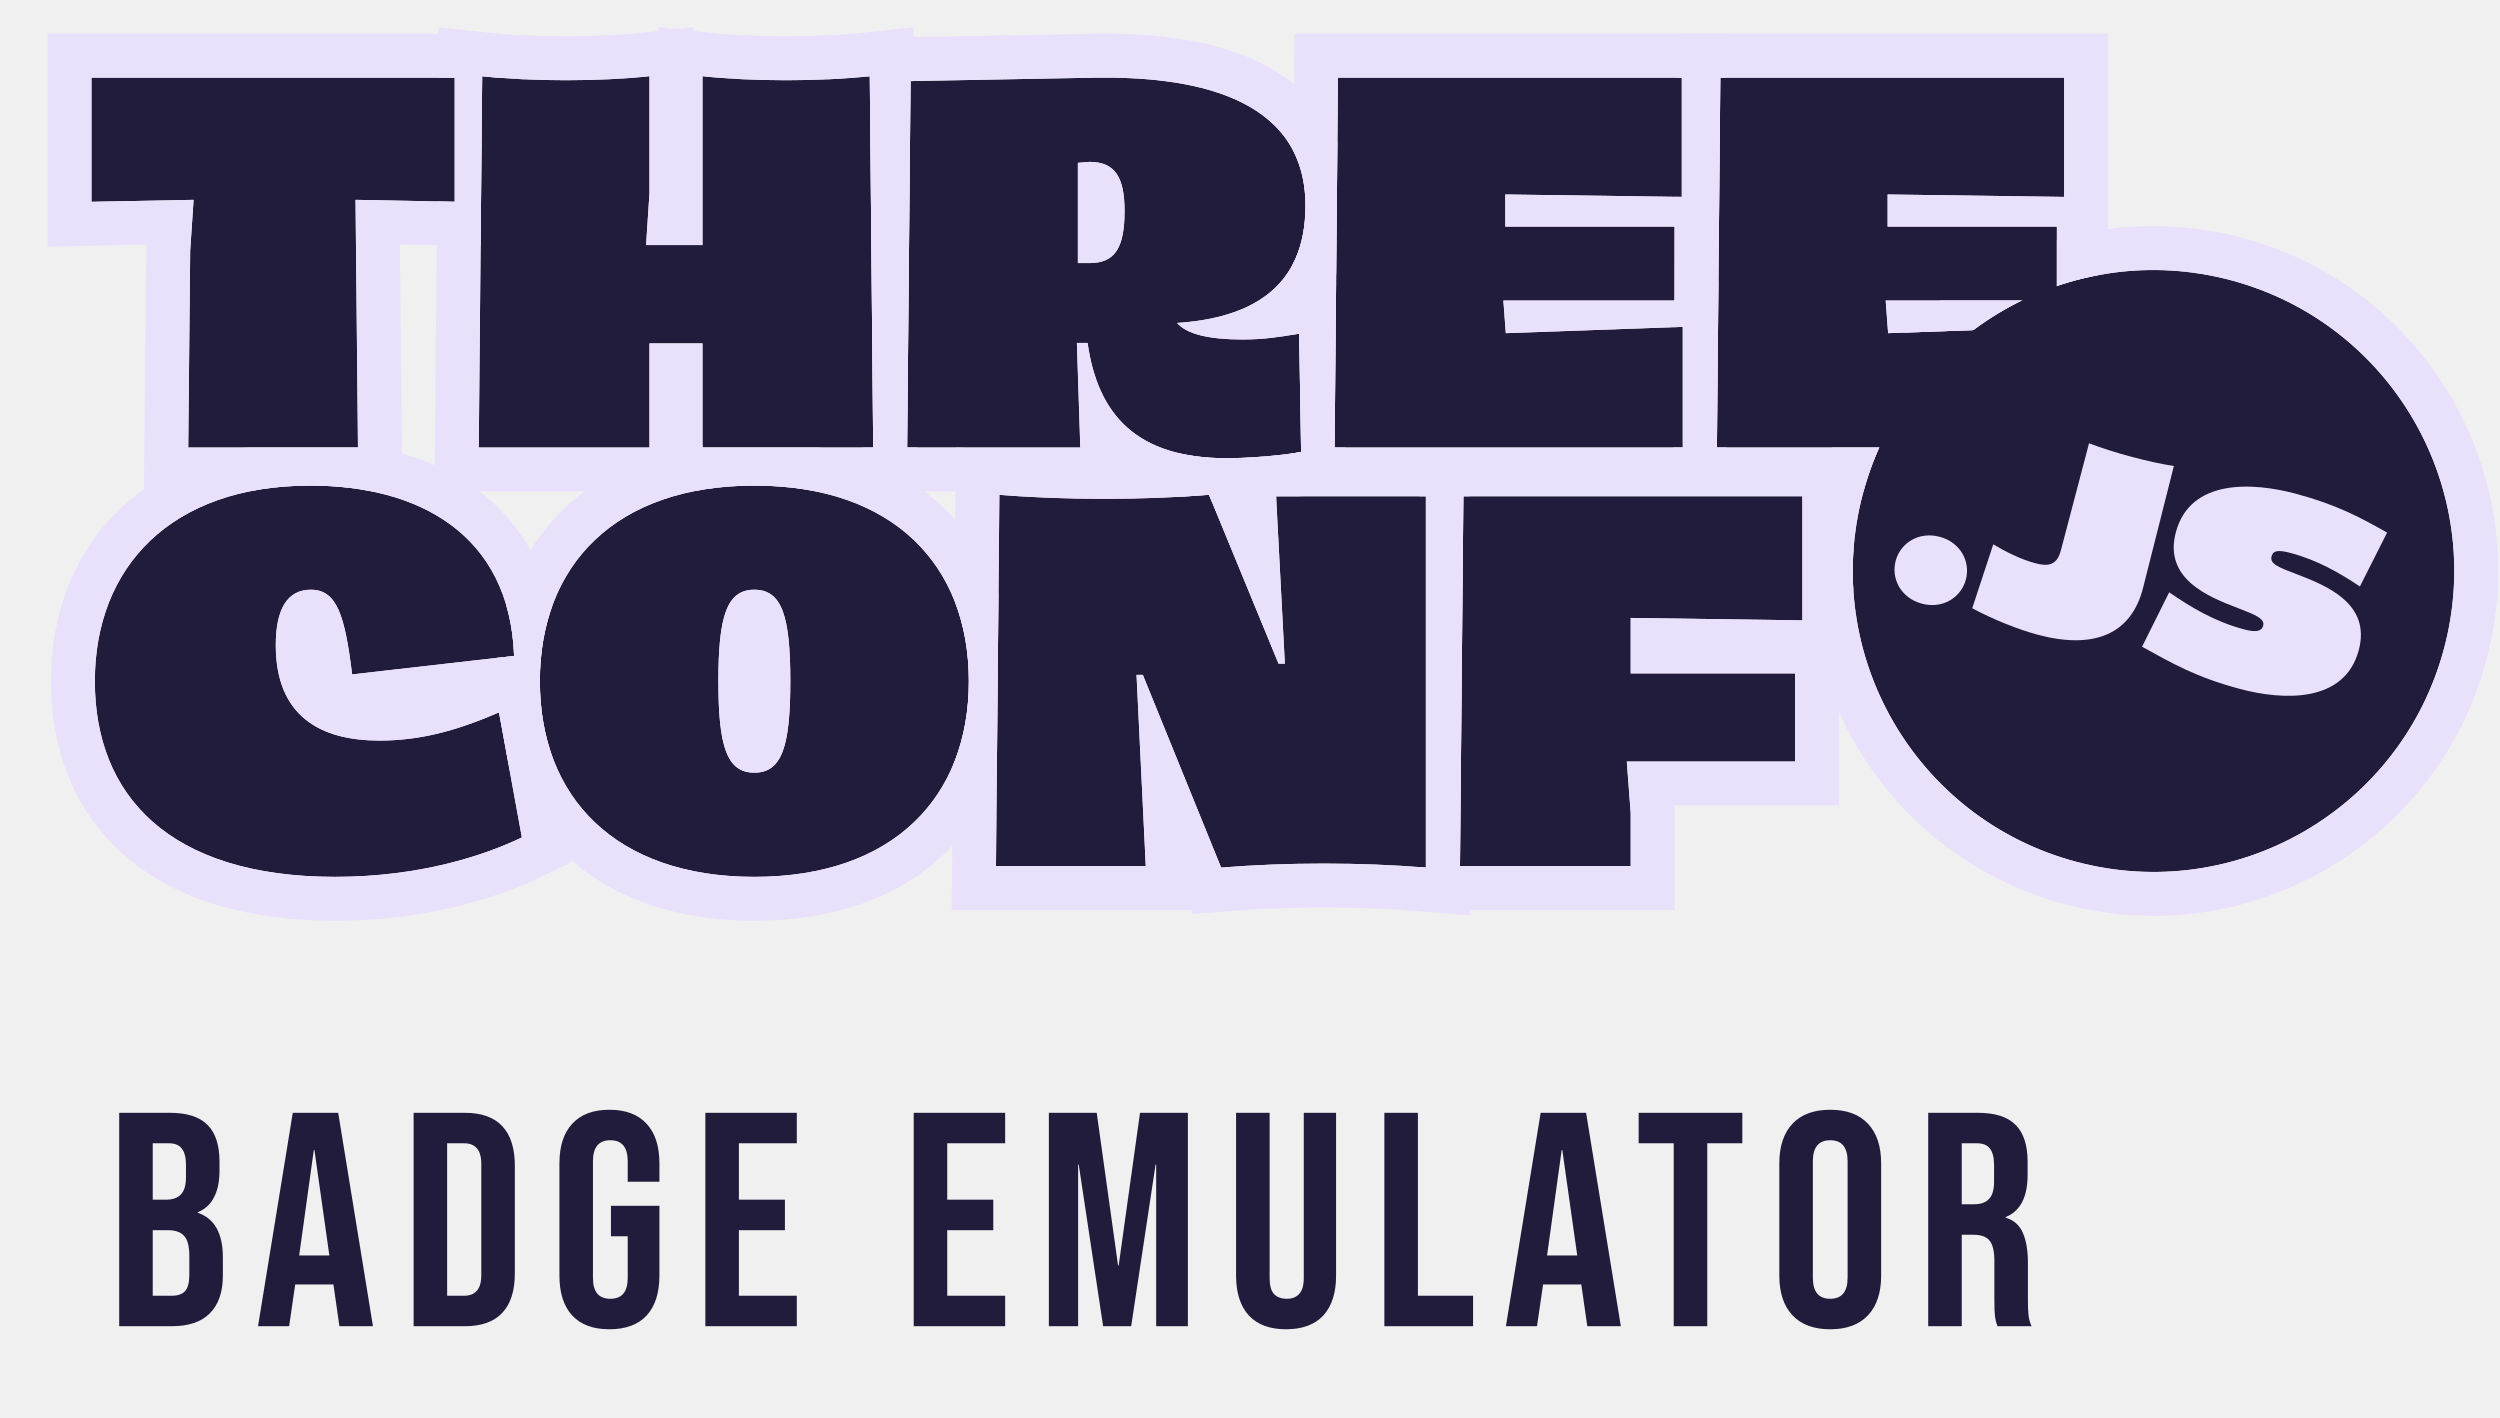
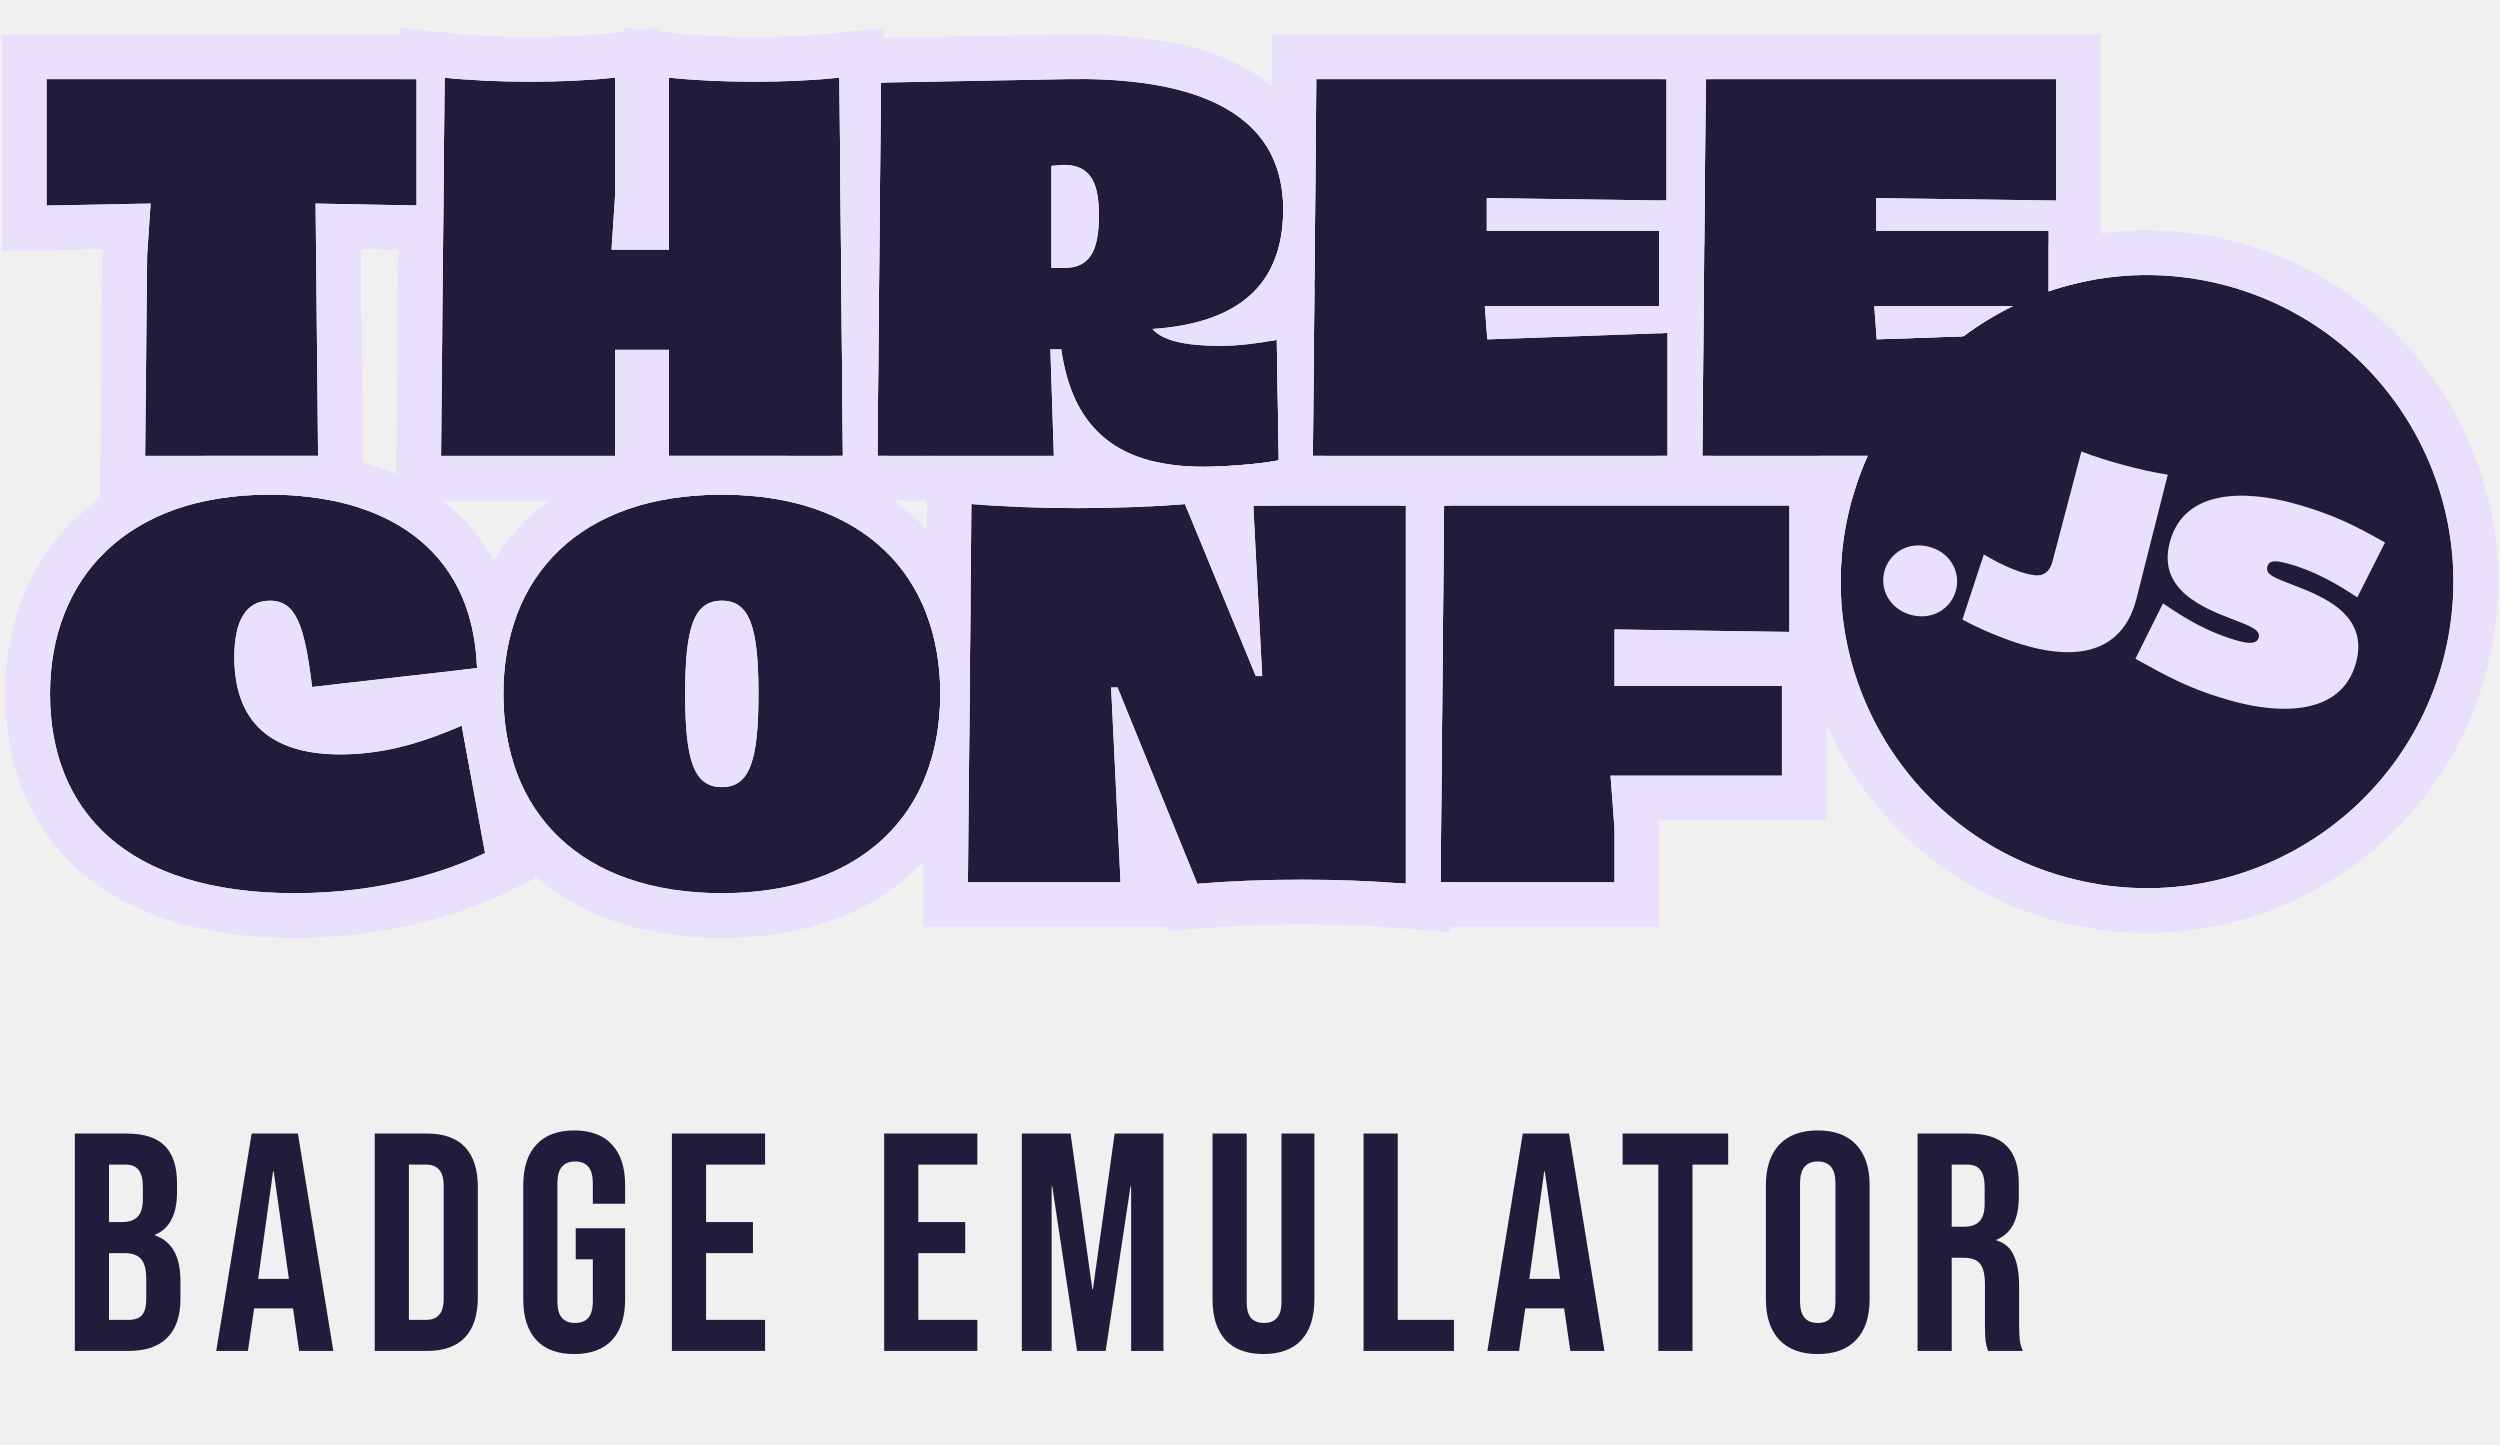
- <svg xmlns="http://www.w3.org/2000/svg" width="164" height="93" viewBox="0 0 164 93" fill="none">
-   <mask id="path-1-outside-1_4274_1018" maskUnits="userSpaceOnUse" x="3" y="1" width="161" height="60" fill="black">
-     <rect fill="white" x="3" y="1" width="161" height="60" />
-     <path d="M12.349 29.359L12.476 16.461L12.7 13.109L6 13.237V5.096H29.832V13.237L23.323 13.109L23.483 29.359H12.349Z" />
-     <path d="M46.083 5C49.305 5.351 53.836 5.351 57.058 5L57.281 29.359H46.083V22.527H42.606V29.359H31.407L31.631 5C34.853 5.351 39.383 5.351 42.606 5V12.662L42.382 16.078H46.083V5Z" />
-     <path d="M59.51 29.359L59.733 5.319L71.793 5.096C77.791 5 85.639 6.117 85.639 13.492C85.639 18.919 82.002 20.867 77.216 21.186C77.854 21.92 79.29 22.271 81.523 22.271C82.863 22.271 83.948 22.112 85.224 21.888L85.352 29.646C84.076 29.901 81.715 30.061 80.502 30.061C74.536 30.061 72.016 27.188 71.346 22.495H70.644L70.868 29.359H59.51ZM70.708 17.259H71.474C73.133 17.259 73.771 16.27 73.771 13.843C73.771 11.608 73.133 10.619 71.474 10.619L70.708 10.683V17.259Z" />
-     <path d="M87.55 29.359L87.773 5.096H110.329V12.917L98.748 12.758V14.865H109.85V19.717H98.621L98.78 21.856L110.393 21.441V29.359H87.55Z" />
-     <path d="M112.63 29.359L112.854 5.096H135.409V12.917L123.828 12.758V14.865H134.931V19.717H123.701L123.86 21.856L135.473 21.441V29.359H112.63Z" />
-     <path d="M21.984 57.521C11.073 57.521 6.223 52.157 6.223 44.687C6.223 37.216 11.2 31.853 20.357 31.853C27.375 31.853 33.437 34.982 33.724 43.027L23.1 44.24C22.622 40.313 22.079 38.685 20.388 38.685C18.825 38.685 18.091 39.994 18.091 42.324C18.091 46.985 21.026 48.582 24.887 48.582C27.439 48.582 29.8 48.007 32.735 46.73L34.234 54.935C31.778 56.116 27.567 57.521 21.984 57.521Z" />
-     <path d="M49.486 57.521C40.361 57.521 35.416 52.285 35.416 44.687C35.416 37.089 40.361 31.853 49.486 31.853C58.61 31.853 63.555 37.089 63.555 44.687C63.555 52.285 58.61 57.521 49.486 57.521ZM49.486 50.689C51.304 50.689 51.846 48.933 51.846 44.687C51.846 40.441 51.304 38.685 49.486 38.685C47.667 38.685 47.125 40.441 47.125 44.687C47.125 48.933 47.667 50.689 49.486 50.689Z" />
-     <path d="M80.107 56.914L74.971 44.272H74.556L75.162 56.818H65.336L65.559 32.46C69.771 32.811 75.035 32.811 79.31 32.46L83.872 43.538H84.287L83.712 32.555H93.539V56.914C89.296 56.563 84.382 56.563 80.107 56.914Z" />
-     <path d="M95.775 56.818L95.998 32.555H118.235V40.696L106.973 40.537V44.176H117.756V49.955H106.718L106.973 53.339V56.818H95.775Z" />
-     <path d="M160.323 42.566C157.503 53.096 146.687 59.344 136.165 56.523C125.642 53.702 119.397 42.878 122.217 32.348C125.036 21.819 135.852 15.57 146.375 18.391C156.898 21.213 163.143 32.036 160.323 42.566Z" />
-     <path d="M126.072 39.599C124.697 39.23 124.044 37.957 124.356 36.789C124.669 35.621 125.871 34.846 127.246 35.215C128.621 35.583 129.274 36.856 128.961 38.024C128.649 39.192 127.447 39.968 126.072 39.599Z" />
-     <path d="M133.662 41.634C132.43 41.304 130.787 40.657 129.378 39.902L130.758 35.71C131.497 36.149 132.504 36.676 133.464 36.933C134.263 37.148 134.909 37.166 135.188 36.126L137.041 29.078C138.625 29.691 140.959 30.317 142.606 30.57L140.588 38.552C139.822 41.605 137.371 42.629 133.662 41.634Z" />
-     <path d="M146.926 45.19C143.984 44.401 142.493 43.504 140.519 42.426L142.298 38.856C143.703 39.816 145.217 40.754 147.216 41.289C147.936 41.482 148.358 41.441 148.465 41.041C148.594 40.561 147.827 40.287 146.834 39.901C144.843 39.144 141.919 37.966 142.738 34.91C143.68 31.389 147.78 31.631 150.61 32.39C153.281 33.106 154.793 33.923 156.595 34.938L154.809 38.472C153.486 37.586 152.015 36.745 150.304 36.286C149.488 36.068 149.123 36.09 149.016 36.49C148.878 37.002 149.489 37.217 150.67 37.671C152.629 38.419 155.553 39.597 154.734 42.654C153.792 46.174 149.692 45.932 146.926 45.19Z" />
+ <svg xmlns="http://www.w3.org/2000/svg" width="161" height="93" viewBox="0 0 161 93" fill="none">
+   <mask id="path-1-outside-1_4274_1018" maskUnits="userSpaceOnUse" x="0" y="1" width="161" height="60" fill="black">
+     <rect fill="white" y="1" width="161" height="60" />
+     <path d="M9.349 29.359L9.476 16.461L9.7 13.109L3 13.237V5.096H26.832V13.237L20.323 13.109L20.483 29.359H9.349Z" />
+     <path d="M43.083 5C46.305 5.351 50.836 5.351 54.058 5L54.281 29.359H43.083V22.527H39.606V29.359H28.407L28.631 5C31.853 5.351 36.383 5.351 39.606 5V12.662L39.382 16.078H43.083V5Z" />
+     <path d="M56.51 29.359L56.733 5.319L68.793 5.096C74.791 5 82.639 6.117 82.639 13.492C82.639 18.919 79.002 20.867 74.216 21.186C74.854 21.92 76.29 22.271 78.523 22.271C79.863 22.271 80.948 22.112 82.224 21.888L82.352 29.646C81.076 29.901 78.715 30.061 77.502 30.061C71.536 30.061 69.016 27.188 68.346 22.495H67.644L67.868 29.359H56.51ZM67.708 17.259H68.474C70.133 17.259 70.771 16.27 70.771 13.843C70.771 11.608 70.133 10.619 68.474 10.619L67.708 10.683V17.259Z" />
+     <path d="M84.55 29.359L84.773 5.096H107.329V12.917L95.748 12.758V14.865H106.85V19.717H95.621L95.78 21.856L107.393 21.441V29.359H84.55Z" />
+     <path d="M109.63 29.359L109.854 5.096H132.409V12.917L120.828 12.758V14.865H131.931V19.717H120.701L120.86 21.856L132.473 21.441V29.359H109.63Z" />
+     <path d="M18.984 57.521C8.073 57.521 3.223 52.157 3.223 44.687C3.223 37.216 8.2 31.853 17.357 31.853C24.375 31.853 30.437 34.982 30.724 43.027L20.1 44.24C19.622 40.313 19.079 38.685 17.388 38.685C15.825 38.685 15.091 39.994 15.091 42.324C15.091 46.985 18.026 48.582 21.887 48.582C24.439 48.582 26.8 48.007 29.735 46.73L31.235 54.935C28.778 56.116 24.567 57.521 18.984 57.521Z" />
+     <path d="M46.486 57.521C37.361 57.521 32.416 52.285 32.416 44.687C32.416 37.089 37.361 31.853 46.486 31.853C55.61 31.853 60.555 37.089 60.555 44.687C60.555 52.285 55.61 57.521 46.486 57.521ZM46.486 50.689C48.304 50.689 48.846 48.933 48.846 44.687C48.846 40.441 48.304 38.685 46.486 38.685C44.667 38.685 44.125 40.441 44.125 44.687C44.125 48.933 44.667 50.689 46.486 50.689Z" />
+     <path d="M77.107 56.914L71.971 44.272H71.556L72.162 56.818H62.336L62.559 32.46C66.771 32.811 72.035 32.811 76.31 32.46L80.872 43.538H81.287L80.712 32.555H90.539V56.914C86.296 56.563 81.382 56.563 77.107 56.914Z" />
+     <path d="M92.775 56.818L92.998 32.555H115.235V40.696L103.973 40.537V44.176H114.756V49.955H103.718L103.973 53.339V56.818H92.775Z" />
+     <path d="M157.323 42.566C154.503 53.096 143.687 59.344 133.165 56.523C122.642 53.702 116.397 42.878 119.217 32.348C122.036 21.819 132.852 15.57 143.375 18.391C153.898 21.213 160.143 32.036 157.323 42.566Z" />
+     <path d="M123.072 39.599C121.697 39.23 121.044 37.957 121.356 36.789C121.669 35.621 122.871 34.846 124.246 35.215C125.621 35.583 126.274 36.856 125.961 38.024C125.649 39.192 124.447 39.968 123.072 39.599Z" />
+     <path d="M130.662 41.634C129.43 41.304 127.787 40.657 126.378 39.902L127.758 35.71C128.497 36.149 129.504 36.676 130.464 36.933C131.263 37.148 131.909 37.166 132.188 36.126L134.041 29.078C135.625 29.691 137.959 30.317 139.606 30.57L137.588 38.552C136.822 41.605 134.371 42.629 130.662 41.634Z" />
+     <path d="M143.926 45.19C140.984 44.401 139.493 43.504 137.519 42.426L139.298 38.856C140.703 39.816 142.217 40.754 144.216 41.289C144.936 41.482 145.358 41.441 145.465 41.041C145.594 40.561 144.827 40.287 143.834 39.901C141.843 39.144 138.919 37.966 139.738 34.91C140.68 31.389 144.78 31.631 147.61 32.39C150.281 33.106 151.793 33.923 153.595 34.938L151.809 38.472C150.486 37.586 149.015 36.745 147.304 36.286C146.488 36.068 146.123 36.09 146.016 36.49C145.878 37.002 146.489 37.217 147.67 37.671C149.629 38.419 152.553 39.597 151.734 42.654C150.792 46.174 146.692 45.932 143.926 45.19Z" />
  </mask>
-   <path d="M12.349 29.359L12.476 16.461L12.7 13.109L6 13.237V5.096H29.832V13.237L23.323 13.109L23.483 29.359H12.349Z" fill="#211C3B" />
-   <path d="M46.083 5C49.305 5.351 53.836 5.351 57.058 5L57.281 29.359H46.083V22.527H42.606V29.359H31.407L31.631 5C34.853 5.351 39.383 5.351 42.606 5V12.662L42.382 16.078H46.083V5Z" fill="#211C3B" />
-   <path d="M59.51 29.359L59.733 5.319L71.793 5.096C77.791 5 85.639 6.117 85.639 13.492C85.639 18.919 82.002 20.867 77.216 21.186C77.854 21.92 79.29 22.271 81.523 22.271C82.863 22.271 83.948 22.112 85.224 21.888L85.352 29.646C84.076 29.901 81.715 30.061 80.502 30.061C74.536 30.061 72.016 27.188 71.346 22.495H70.644L70.868 29.359H59.51ZM70.708 17.259H71.474C73.133 17.259 73.771 16.27 73.771 13.843C73.771 11.608 73.133 10.619 71.474 10.619L70.708 10.683V17.259Z" fill="#211C3B" />
-   <path d="M87.55 29.359L87.773 5.096H110.329V12.917L98.748 12.758V14.865H109.85V19.717H98.621L98.78 21.856L110.393 21.441V29.359H87.55Z" fill="#211C3B" />
-   <path d="M112.63 29.359L112.854 5.096H135.409V12.917L123.828 12.758V14.865H134.931V19.717H123.701L123.86 21.856L135.473 21.441V29.359H112.63Z" fill="#211C3B" />
-   <path d="M21.984 57.521C11.073 57.521 6.223 52.157 6.223 44.687C6.223 37.216 11.2 31.853 20.357 31.853C27.375 31.853 33.437 34.982 33.724 43.027L23.1 44.24C22.622 40.313 22.079 38.685 20.388 38.685C18.825 38.685 18.091 39.994 18.091 42.324C18.091 46.985 21.026 48.582 24.887 48.582C27.439 48.582 29.8 48.007 32.735 46.73L34.234 54.935C31.778 56.116 27.567 57.521 21.984 57.521Z" fill="#211C3B" />
-   <path d="M49.486 57.521C40.361 57.521 35.416 52.285 35.416 44.687C35.416 37.089 40.361 31.853 49.486 31.853C58.61 31.853 63.555 37.089 63.555 44.687C63.555 52.285 58.61 57.521 49.486 57.521ZM49.486 50.689C51.304 50.689 51.846 48.933 51.846 44.687C51.846 40.441 51.304 38.685 49.486 38.685C47.667 38.685 47.125 40.441 47.125 44.687C47.125 48.933 47.667 50.689 49.486 50.689Z" fill="#211C3B" />
-   <path d="M80.107 56.914L74.971 44.272H74.556L75.162 56.818H65.336L65.559 32.46C69.771 32.811 75.035 32.811 79.31 32.46L83.872 43.538H84.287L83.712 32.555H93.539V56.914C89.296 56.563 84.382 56.563 80.107 56.914Z" fill="#211C3B" />
-   <path d="M95.775 56.818L95.998 32.555H118.235V40.696L106.973 40.537V44.176H117.756V49.955H106.718L106.973 53.339V56.818H95.775Z" fill="#211C3B" />
-   <path d="M160.323 42.566C157.503 53.096 146.687 59.344 136.165 56.523C125.642 53.702 119.397 42.878 122.217 32.348C125.036 21.819 135.852 15.57 146.375 18.391C156.898 21.213 163.143 32.036 160.323 42.566Z" fill="#211C3B" />
-   <path d="M126.072 39.599C124.697 39.23 124.044 37.957 124.356 36.789C124.669 35.621 125.871 34.846 127.246 35.215C128.621 35.583 129.274 36.856 128.961 38.024C128.649 39.192 127.447 39.968 126.072 39.599Z" fill="#E9E1FB" />
-   <path d="M133.662 41.634C132.43 41.304 130.787 40.657 129.378 39.902L130.758 35.71C131.497 36.149 132.504 36.676 133.464 36.933C134.263 37.148 134.909 37.166 135.188 36.126L137.041 29.078C138.625 29.691 140.959 30.317 142.606 30.57L140.588 38.552C139.822 41.605 137.371 42.629 133.662 41.634Z" fill="#E9E1FB" />
-   <path d="M146.926 45.19C143.984 44.401 142.493 43.504 140.519 42.426L142.298 38.856C143.703 39.816 145.217 40.754 147.216 41.289C147.936 41.482 148.358 41.441 148.465 41.041C148.594 40.561 147.827 40.287 146.834 39.901C144.843 39.144 141.919 37.966 142.738 34.91C143.68 31.389 147.78 31.631 150.61 32.39C153.281 33.106 154.793 33.923 156.595 34.938L154.809 38.472C153.486 37.586 152.015 36.745 150.304 36.286C149.488 36.068 149.123 36.09 149.016 36.49C148.878 37.002 149.489 37.217 150.67 37.671C152.629 38.419 155.553 39.597 154.734 42.654C153.792 46.174 149.692 45.932 146.926 45.19Z" fill="#E9E1FB" />
-   <path d="M12.349 29.359L12.476 16.461L12.7 13.109L6 13.237V5.096H29.832V13.237L23.323 13.109L23.483 29.359H12.349Z" stroke="#E9E1FB" stroke-width="5.764" mask="url(#path-1-outside-1_4274_1018)" />
-   <path d="M46.083 5C49.305 5.351 53.836 5.351 57.058 5L57.281 29.359H46.083V22.527H42.606V29.359H31.407L31.631 5C34.853 5.351 39.383 5.351 42.606 5V12.662L42.382 16.078H46.083V5Z" stroke="#E9E1FB" stroke-width="5.764" mask="url(#path-1-outside-1_4274_1018)" />
-   <path d="M59.51 29.359L59.733 5.319L71.793 5.096C77.791 5 85.639 6.117 85.639 13.492C85.639 18.919 82.002 20.867 77.216 21.186C77.854 21.92 79.29 22.271 81.523 22.271C82.863 22.271 83.948 22.112 85.224 21.888L85.352 29.646C84.076 29.901 81.715 30.061 80.502 30.061C74.536 30.061 72.016 27.188 71.346 22.495H70.644L70.868 29.359H59.51ZM70.708 17.259H71.474C73.133 17.259 73.771 16.27 73.771 13.843C73.771 11.608 73.133 10.619 71.474 10.619L70.708 10.683V17.259Z" stroke="#E9E1FB" stroke-width="5.764" mask="url(#path-1-outside-1_4274_1018)" />
-   <path d="M87.55 29.359L87.773 5.096H110.329V12.917L98.748 12.758V14.865H109.85V19.717H98.621L98.78 21.856L110.393 21.441V29.359H87.55Z" stroke="#E9E1FB" stroke-width="5.764" mask="url(#path-1-outside-1_4274_1018)" />
-   <path d="M112.63 29.359L112.854 5.096H135.409V12.917L123.828 12.758V14.865H134.931V19.717H123.701L123.86 21.856L135.473 21.441V29.359H112.63Z" stroke="#E9E1FB" stroke-width="5.764" mask="url(#path-1-outside-1_4274_1018)" />
-   <path d="M21.984 57.521C11.073 57.521 6.223 52.157 6.223 44.687C6.223 37.216 11.2 31.853 20.357 31.853C27.375 31.853 33.437 34.982 33.724 43.027L23.1 44.24C22.622 40.313 22.079 38.685 20.388 38.685C18.825 38.685 18.091 39.994 18.091 42.324C18.091 46.985 21.026 48.582 24.887 48.582C27.439 48.582 29.8 48.007 32.735 46.73L34.234 54.935C31.778 56.116 27.567 57.521 21.984 57.521Z" stroke="#E9E1FB" stroke-width="5.764" mask="url(#path-1-outside-1_4274_1018)" />
-   <path d="M49.486 57.521C40.361 57.521 35.416 52.285 35.416 44.687C35.416 37.089 40.361 31.853 49.486 31.853C58.61 31.853 63.555 37.089 63.555 44.687C63.555 52.285 58.61 57.521 49.486 57.521ZM49.486 50.689C51.304 50.689 51.846 48.933 51.846 44.687C51.846 40.441 51.304 38.685 49.486 38.685C47.667 38.685 47.125 40.441 47.125 44.687C47.125 48.933 47.667 50.689 49.486 50.689Z" stroke="#E9E1FB" stroke-width="5.764" mask="url(#path-1-outside-1_4274_1018)" />
-   <path d="M80.107 56.914L74.971 44.272H74.556L75.162 56.818H65.336L65.559 32.46C69.771 32.811 75.035 32.811 79.31 32.46L83.872 43.538H84.287L83.712 32.555H93.539V56.914C89.296 56.563 84.382 56.563 80.107 56.914Z" stroke="#E9E1FB" stroke-width="5.764" mask="url(#path-1-outside-1_4274_1018)" />
-   <path d="M95.775 56.818L95.998 32.555H118.235V40.696L106.973 40.537V44.176H117.756V49.955H106.718L106.973 53.339V56.818H95.775Z" stroke="#E9E1FB" stroke-width="5.764" mask="url(#path-1-outside-1_4274_1018)" />
-   <path d="M160.323 42.566C157.503 53.096 146.687 59.344 136.165 56.523C125.642 53.702 119.397 42.878 122.217 32.348C125.036 21.819 135.852 15.57 146.375 18.391C156.898 21.213 163.143 32.036 160.323 42.566Z" stroke="#E9E1FB" stroke-width="5.764" mask="url(#path-1-outside-1_4274_1018)" />
-   <path d="M126.072 39.599C124.697 39.23 124.044 37.957 124.356 36.789C124.669 35.621 125.871 34.846 127.246 35.215C128.621 35.583 129.274 36.856 128.961 38.024C128.649 39.192 127.447 39.968 126.072 39.599Z" stroke="#E9E1FB" stroke-width="5.764" mask="url(#path-1-outside-1_4274_1018)" />
-   <path d="M133.662 41.634C132.43 41.304 130.787 40.657 129.378 39.902L130.758 35.71C131.497 36.149 132.504 36.676 133.464 36.933C134.263 37.148 134.909 37.166 135.188 36.126L137.041 29.078C138.625 29.691 140.959 30.317 142.606 30.57L140.588 38.552C139.822 41.605 137.371 42.629 133.662 41.634Z" stroke="#E9E1FB" stroke-width="5.764" mask="url(#path-1-outside-1_4274_1018)" />
-   <path d="M146.926 45.19C143.984 44.401 142.493 43.504 140.519 42.426L142.298 38.856C143.703 39.816 145.217 40.754 147.216 41.289C147.936 41.482 148.358 41.441 148.465 41.041C148.594 40.561 147.827 40.287 146.834 39.901C144.843 39.144 141.919 37.966 142.738 34.91C143.68 31.389 147.78 31.631 150.61 32.39C153.281 33.106 154.793 33.923 156.595 34.938L154.809 38.472C153.486 37.586 152.015 36.745 150.304 36.286C149.488 36.068 149.123 36.09 149.016 36.49C148.878 37.002 149.489 37.217 150.67 37.671C152.629 38.419 155.553 39.597 154.734 42.654C153.792 46.174 149.692 45.932 146.926 45.19Z" stroke="#E9E1FB" stroke-width="5.764" mask="url(#path-1-outside-1_4274_1018)" />
-   <path d="M7.82 73H11.14C12.273 73 13.1 73.267 13.62 73.8C14.14 74.32 14.4 75.127 14.4 76.22V76.78C14.4 77.5 14.28 78.087 14.04 78.54C13.813 78.993 13.46 79.32 12.98 79.52V79.56C14.073 79.933 14.62 80.907 14.62 82.48V83.68C14.62 84.76 14.333 85.587 13.76 86.16C13.2 86.72 12.373 87 11.28 87H7.82V73ZM10.88 78.7C11.32 78.7 11.647 78.587 11.86 78.36C12.087 78.133 12.2 77.753 12.2 77.22V76.44C12.2 75.933 12.107 75.567 11.92 75.34C11.747 75.113 11.467 75 11.08 75H10.02V78.7H10.88ZM11.28 85C11.667 85 11.953 84.9 12.14 84.7C12.327 84.487 12.42 84.127 12.42 83.62V82.4C12.42 81.76 12.307 81.32 12.08 81.08C11.867 80.827 11.507 80.7 11 80.7H10.02V85H11.28ZM19.206 73H22.186L24.466 87H22.266L21.866 84.22V84.26H19.366L18.966 87H16.926L19.206 73ZM21.606 82.36L20.626 75.44H20.586L19.626 82.36H21.606ZM27.133 73H30.493C31.587 73 32.407 73.293 32.953 73.88C33.5 74.467 33.773 75.327 33.773 76.46V83.54C33.773 84.673 33.5 85.533 32.953 86.12C32.407 86.707 31.587 87 30.493 87H27.133V73ZM30.453 85C30.813 85 31.087 84.893 31.273 84.68C31.473 84.467 31.573 84.12 31.573 83.64V76.36C31.573 75.88 31.473 75.533 31.273 75.32C31.087 75.107 30.813 75 30.453 75H29.333V85H30.453ZM39.978 87.2C38.912 87.2 38.098 86.9 37.538 86.3C36.978 85.687 36.698 84.813 36.698 83.68V76.32C36.698 75.187 36.978 74.32 37.538 73.72C38.098 73.107 38.912 72.8 39.978 72.8C41.045 72.8 41.858 73.107 42.418 73.72C42.978 74.32 43.258 75.187 43.258 76.32V77.52H41.178V76.18C41.178 75.26 40.798 74.8 40.038 74.8C39.278 74.8 38.898 75.26 38.898 76.18V83.84C38.898 84.747 39.278 85.2 40.038 85.2C40.798 85.2 41.178 84.747 41.178 83.84V81.1H40.078V79.1H43.258V83.68C43.258 84.813 42.978 85.687 42.418 86.3C41.858 86.9 41.045 87.2 39.978 87.2ZM46.271 73H52.271V75H48.471V78.7H51.491V80.7H48.471V85H52.271V87H46.271V73ZM59.94 73H65.939V75H62.139V78.7H65.159V80.7H62.139V85H65.939V87H59.94V73ZM68.805 73H71.945L73.345 83.02H73.385L74.785 73H77.925V87H75.845V76.4H75.805L74.205 87H72.365L70.765 76.4H70.725V87H68.805V73ZM84.367 87.2C83.3 87.2 82.487 86.9 81.927 86.3C81.367 85.687 81.087 84.813 81.087 83.68V73H83.287V83.84C83.287 84.32 83.38 84.667 83.567 84.88C83.767 85.093 84.047 85.2 84.407 85.2C84.767 85.2 85.04 85.093 85.227 84.88C85.427 84.667 85.527 84.32 85.527 83.84V73H87.647V83.68C87.647 84.813 87.367 85.687 86.807 86.3C86.247 86.9 85.433 87.2 84.367 87.2ZM90.814 73H93.014V85H96.634V87H90.814V73ZM101.067 73H104.047L106.327 87H104.127L103.727 84.22V84.26H101.227L100.827 87H98.787L101.067 73ZM103.467 82.36L102.487 75.44H102.447L101.487 82.36H103.467ZM109.796 75H107.496V73H114.296V75H111.996V87H109.796V75ZM120.063 87.2C118.983 87.2 118.157 86.893 117.583 86.28C117.01 85.667 116.723 84.8 116.723 83.68V76.32C116.723 75.2 117.01 74.333 117.583 73.72C118.157 73.107 118.983 72.8 120.063 72.8C121.143 72.8 121.97 73.107 122.543 73.72C123.117 74.333 123.403 75.2 123.403 76.32V83.68C123.403 84.8 123.117 85.667 122.543 86.28C121.97 86.893 121.143 87.2 120.063 87.2ZM120.063 85.2C120.823 85.2 121.203 84.74 121.203 83.82V76.18C121.203 75.26 120.823 74.8 120.063 74.8C119.303 74.8 118.923 75.26 118.923 76.18V83.82C118.923 84.74 119.303 85.2 120.063 85.2ZM126.491 73H129.751C130.884 73 131.711 73.267 132.231 73.8C132.751 74.32 133.011 75.127 133.011 76.22V77.08C133.011 78.533 132.531 79.453 131.571 79.84V79.88C132.104 80.04 132.478 80.367 132.691 80.86C132.918 81.353 133.031 82.013 133.031 82.84V85.3C133.031 85.7 133.044 86.027 133.071 86.28C133.098 86.52 133.164 86.76 133.271 87H131.031C130.951 86.773 130.898 86.56 130.871 86.36C130.844 86.16 130.831 85.8 130.831 85.28V82.72C130.831 82.08 130.724 81.633 130.511 81.38C130.311 81.127 129.958 81 129.451 81H128.691V87H126.491V73ZM129.491 79C129.931 79 130.258 78.887 130.471 78.66C130.698 78.433 130.811 78.053 130.811 77.52V76.44C130.811 75.933 130.718 75.567 130.531 75.34C130.358 75.113 130.078 75 129.691 75H128.691V79H129.491Z" fill="#211C3B" />
+   <path d="M9.349 29.359L9.476 16.461L9.7 13.109L3 13.237V5.096H26.832V13.237L20.323 13.109L20.483 29.359H9.349Z" fill="#211C3B" />
+   <path d="M43.083 5C46.305 5.351 50.836 5.351 54.058 5L54.281 29.359H43.083V22.527H39.606V29.359H28.407L28.631 5C31.853 5.351 36.383 5.351 39.606 5V12.662L39.382 16.078H43.083V5Z" fill="#211C3B" />
+   <path d="M56.51 29.359L56.733 5.319L68.793 5.096C74.791 5 82.639 6.117 82.639 13.492C82.639 18.919 79.002 20.867 74.216 21.186C74.854 21.92 76.29 22.271 78.523 22.271C79.863 22.271 80.948 22.112 82.224 21.888L82.352 29.646C81.076 29.901 78.715 30.061 77.502 30.061C71.536 30.061 69.016 27.188 68.346 22.495H67.644L67.868 29.359H56.51ZM67.708 17.259H68.474C70.133 17.259 70.771 16.27 70.771 13.843C70.771 11.608 70.133 10.619 68.474 10.619L67.708 10.683V17.259Z" fill="#211C3B" />
+   <path d="M84.55 29.359L84.773 5.096H107.329V12.917L95.748 12.758V14.865H106.85V19.717H95.621L95.78 21.856L107.393 21.441V29.359H84.55Z" fill="#211C3B" />
+   <path d="M109.63 29.359L109.854 5.096H132.409V12.917L120.828 12.758V14.865H131.931V19.717H120.701L120.86 21.856L132.473 21.441V29.359H109.63Z" fill="#211C3B" />
+   <path d="M18.984 57.521C8.073 57.521 3.223 52.157 3.223 44.687C3.223 37.216 8.2 31.853 17.357 31.853C24.375 31.853 30.437 34.982 30.724 43.027L20.1 44.24C19.622 40.313 19.079 38.685 17.388 38.685C15.825 38.685 15.091 39.994 15.091 42.324C15.091 46.985 18.026 48.582 21.887 48.582C24.439 48.582 26.8 48.007 29.735 46.73L31.235 54.935C28.778 56.116 24.567 57.521 18.984 57.521Z" fill="#211C3B" />
+   <path d="M46.486 57.521C37.361 57.521 32.416 52.285 32.416 44.687C32.416 37.089 37.361 31.853 46.486 31.853C55.61 31.853 60.555 37.089 60.555 44.687C60.555 52.285 55.61 57.521 46.486 57.521ZM46.486 50.689C48.304 50.689 48.846 48.933 48.846 44.687C48.846 40.441 48.304 38.685 46.486 38.685C44.667 38.685 44.125 40.441 44.125 44.687C44.125 48.933 44.667 50.689 46.486 50.689Z" fill="#211C3B" />
+   <path d="M77.107 56.914L71.971 44.272H71.556L72.162 56.818H62.336L62.559 32.46C66.771 32.811 72.035 32.811 76.31 32.46L80.872 43.538H81.287L80.712 32.555H90.539V56.914C86.296 56.563 81.382 56.563 77.107 56.914Z" fill="#211C3B" />
+   <path d="M92.775 56.818L92.998 32.555H115.235V40.696L103.973 40.537V44.176H114.756V49.955H103.718L103.973 53.339V56.818H92.775Z" fill="#211C3B" />
+   <path d="M157.323 42.566C154.503 53.096 143.687 59.344 133.165 56.523C122.642 53.702 116.397 42.878 119.217 32.348C122.036 21.819 132.852 15.57 143.375 18.391C153.898 21.213 160.143 32.036 157.323 42.566Z" fill="#211C3B" />
+   <path d="M123.072 39.599C121.697 39.23 121.044 37.957 121.356 36.789C121.669 35.621 122.871 34.846 124.246 35.215C125.621 35.583 126.274 36.856 125.961 38.024C125.649 39.192 124.447 39.968 123.072 39.599Z" fill="#E9E1FB" />
+   <path d="M130.662 41.634C129.43 41.304 127.787 40.657 126.378 39.902L127.758 35.71C128.497 36.149 129.504 36.676 130.464 36.933C131.263 37.148 131.909 37.166 132.188 36.126L134.041 29.078C135.625 29.691 137.959 30.317 139.606 30.57L137.588 38.552C136.822 41.605 134.371 42.629 130.662 41.634Z" fill="#E9E1FB" />
+   <path d="M143.926 45.19C140.984 44.401 139.493 43.504 137.519 42.426L139.298 38.856C140.703 39.816 142.217 40.754 144.216 41.289C144.936 41.482 145.358 41.441 145.465 41.041C145.594 40.561 144.827 40.287 143.834 39.901C141.843 39.144 138.919 37.966 139.738 34.91C140.68 31.389 144.78 31.631 147.61 32.39C150.281 33.106 151.793 33.923 153.595 34.938L151.809 38.472C150.486 37.586 149.015 36.745 147.304 36.286C146.488 36.068 146.123 36.09 146.016 36.49C145.878 37.002 146.489 37.217 147.67 37.671C149.629 38.419 152.553 39.597 151.734 42.654C150.792 46.174 146.692 45.932 143.926 45.19Z" fill="#E9E1FB" />
+   <path d="M9.349 29.359L9.476 16.461L9.7 13.109L3 13.237V5.096H26.832V13.237L20.323 13.109L20.483 29.359H9.349Z" stroke="#E9E1FB" stroke-width="5.764" mask="url(#path-1-outside-1_4274_1018)" />
+   <path d="M43.083 5C46.305 5.351 50.836 5.351 54.058 5L54.281 29.359H43.083V22.527H39.606V29.359H28.407L28.631 5C31.853 5.351 36.383 5.351 39.606 5V12.662L39.382 16.078H43.083V5Z" stroke="#E9E1FB" stroke-width="5.764" mask="url(#path-1-outside-1_4274_1018)" />
+   <path d="M56.51 29.359L56.733 5.319L68.793 5.096C74.791 5 82.639 6.117 82.639 13.492C82.639 18.919 79.002 20.867 74.216 21.186C74.854 21.92 76.29 22.271 78.523 22.271C79.863 22.271 80.948 22.112 82.224 21.888L82.352 29.646C81.076 29.901 78.715 30.061 77.502 30.061C71.536 30.061 69.016 27.188 68.346 22.495H67.644L67.868 29.359H56.51ZM67.708 17.259H68.474C70.133 17.259 70.771 16.27 70.771 13.843C70.771 11.608 70.133 10.619 68.474 10.619L67.708 10.683V17.259Z" stroke="#E9E1FB" stroke-width="5.764" mask="url(#path-1-outside-1_4274_1018)" />
+   <path d="M84.55 29.359L84.773 5.096H107.329V12.917L95.748 12.758V14.865H106.85V19.717H95.621L95.78 21.856L107.393 21.441V29.359H84.55Z" stroke="#E9E1FB" stroke-width="5.764" mask="url(#path-1-outside-1_4274_1018)" />
+   <path d="M109.63 29.359L109.854 5.096H132.409V12.917L120.828 12.758V14.865H131.931V19.717H120.701L120.86 21.856L132.473 21.441V29.359H109.63Z" stroke="#E9E1FB" stroke-width="5.764" mask="url(#path-1-outside-1_4274_1018)" />
+   <path d="M18.984 57.521C8.073 57.521 3.223 52.157 3.223 44.687C3.223 37.216 8.2 31.853 17.357 31.853C24.375 31.853 30.437 34.982 30.724 43.027L20.1 44.24C19.622 40.313 19.079 38.685 17.388 38.685C15.825 38.685 15.091 39.994 15.091 42.324C15.091 46.985 18.026 48.582 21.887 48.582C24.439 48.582 26.8 48.007 29.735 46.73L31.235 54.935C28.778 56.116 24.567 57.521 18.984 57.521Z" stroke="#E9E1FB" stroke-width="5.764" mask="url(#path-1-outside-1_4274_1018)" />
+   <path d="M46.486 57.521C37.361 57.521 32.416 52.285 32.416 44.687C32.416 37.089 37.361 31.853 46.486 31.853C55.61 31.853 60.555 37.089 60.555 44.687C60.555 52.285 55.61 57.521 46.486 57.521ZM46.486 50.689C48.304 50.689 48.846 48.933 48.846 44.687C48.846 40.441 48.304 38.685 46.486 38.685C44.667 38.685 44.125 40.441 44.125 44.687C44.125 48.933 44.667 50.689 46.486 50.689Z" stroke="#E9E1FB" stroke-width="5.764" mask="url(#path-1-outside-1_4274_1018)" />
+   <path d="M77.107 56.914L71.971 44.272H71.556L72.162 56.818H62.336L62.559 32.46C66.771 32.811 72.035 32.811 76.31 32.46L80.872 43.538H81.287L80.712 32.555H90.539V56.914C86.296 56.563 81.382 56.563 77.107 56.914Z" stroke="#E9E1FB" stroke-width="5.764" mask="url(#path-1-outside-1_4274_1018)" />
+   <path d="M92.775 56.818L92.998 32.555H115.235V40.696L103.973 40.537V44.176H114.756V49.955H103.718L103.973 53.339V56.818H92.775Z" stroke="#E9E1FB" stroke-width="5.764" mask="url(#path-1-outside-1_4274_1018)" />
+   <path d="M157.323 42.566C154.503 53.096 143.687 59.344 133.165 56.523C122.642 53.702 116.397 42.878 119.217 32.348C122.036 21.819 132.852 15.57 143.375 18.391C153.898 21.213 160.143 32.036 157.323 42.566Z" stroke="#E9E1FB" stroke-width="5.764" mask="url(#path-1-outside-1_4274_1018)" />
+   <path d="M123.072 39.599C121.697 39.23 121.044 37.957 121.356 36.789C121.669 35.621 122.871 34.846 124.246 35.215C125.621 35.583 126.274 36.856 125.961 38.024C125.649 39.192 124.447 39.968 123.072 39.599Z" stroke="#E9E1FB" stroke-width="5.764" mask="url(#path-1-outside-1_4274_1018)" />
+   <path d="M130.662 41.634C129.43 41.304 127.787 40.657 126.378 39.902L127.758 35.71C128.497 36.149 129.504 36.676 130.464 36.933C131.263 37.148 131.909 37.166 132.188 36.126L134.041 29.078C135.625 29.691 137.959 30.317 139.606 30.57L137.588 38.552C136.822 41.605 134.371 42.629 130.662 41.634Z" stroke="#E9E1FB" stroke-width="5.764" mask="url(#path-1-outside-1_4274_1018)" />
+   <path d="M143.926 45.19C140.984 44.401 139.493 43.504 137.519 42.426L139.298 38.856C140.703 39.816 142.217 40.754 144.216 41.289C144.936 41.482 145.358 41.441 145.465 41.041C145.594 40.561 144.827 40.287 143.834 39.901C141.843 39.144 138.919 37.966 139.738 34.91C140.68 31.389 144.78 31.631 147.61 32.39C150.281 33.106 151.793 33.923 153.595 34.938L151.809 38.472C150.486 37.586 149.015 36.745 147.304 36.286C146.488 36.068 146.123 36.09 146.016 36.49C145.878 37.002 146.489 37.217 147.67 37.671C149.629 38.419 152.553 39.597 151.734 42.654C150.792 46.174 146.692 45.932 143.926 45.19Z" stroke="#E9E1FB" stroke-width="5.764" mask="url(#path-1-outside-1_4274_1018)" />
+   <path d="M4.82 73H8.14C9.273 73 10.1 73.267 10.62 73.8C11.14 74.32 11.4 75.127 11.4 76.22V76.78C11.4 77.5 11.28 78.087 11.04 78.54C10.813 78.993 10.46 79.32 9.98 79.52V79.56C11.073 79.933 11.62 80.907 11.62 82.48V83.68C11.62 84.76 11.333 85.587 10.76 86.16C10.2 86.72 9.373 87 8.28 87H4.82V73ZM7.88 78.7C8.32 78.7 8.647 78.587 8.86 78.36C9.087 78.133 9.2 77.753 9.2 77.22V76.44C9.2 75.933 9.107 75.567 8.92 75.34C8.747 75.113 8.467 75 8.08 75H7.02V78.7H7.88ZM8.28 85C8.667 85 8.953 84.9 9.14 84.7C9.327 84.487 9.42 84.127 9.42 83.62V82.4C9.42 81.76 9.307 81.32 9.08 81.08C8.867 80.827 8.507 80.7 8 80.7H7.02V85H8.28ZM16.206 73H19.186L21.466 87H19.266L18.866 84.22V84.26H16.366L15.966 87H13.926L16.206 73ZM18.606 82.36L17.626 75.44H17.586L16.626 82.36H18.606ZM24.133 73H27.493C28.587 73 29.407 73.293 29.953 73.88C30.5 74.467 30.773 75.327 30.773 76.46V83.54C30.773 84.673 30.5 85.533 29.953 86.12C29.407 86.707 28.587 87 27.493 87H24.133V73ZM27.453 85C27.813 85 28.087 84.893 28.273 84.68C28.473 84.467 28.573 84.12 28.573 83.64V76.36C28.573 75.88 28.473 75.533 28.273 75.32C28.087 75.107 27.813 75 27.453 75H26.333V85H27.453ZM36.978 87.2C35.912 87.2 35.098 86.9 34.538 86.3C33.978 85.687 33.698 84.813 33.698 83.68V76.32C33.698 75.187 33.978 74.32 34.538 73.72C35.098 73.107 35.912 72.8 36.978 72.8C38.045 72.8 38.858 73.107 39.418 73.72C39.978 74.32 40.258 75.187 40.258 76.32V77.52H38.178V76.18C38.178 75.26 37.798 74.8 37.038 74.8C36.278 74.8 35.898 75.26 35.898 76.18V83.84C35.898 84.747 36.278 85.2 37.038 85.2C37.798 85.2 38.178 84.747 38.178 83.84V81.1H37.078V79.1H40.258V83.68C40.258 84.813 39.978 85.687 39.418 86.3C38.858 86.9 38.045 87.2 36.978 87.2ZM43.271 73H49.271V75H45.471V78.7H48.491V80.7H45.471V85H49.271V87H43.271V73ZM56.94 73H62.94V75H59.139V78.7H62.16V80.7H59.139V85H62.94V87H56.94V73ZM65.805 73H68.945L70.345 83.02H70.385L71.785 73H74.925V87H72.845V76.4H72.805L71.205 87H69.365L67.765 76.4H67.725V87H65.805V73ZM81.367 87.2C80.3 87.2 79.487 86.9 78.927 86.3C78.367 85.687 78.087 84.813 78.087 83.68V73H80.287V83.84C80.287 84.32 80.38 84.667 80.567 84.88C80.767 85.093 81.047 85.2 81.407 85.2C81.767 85.2 82.04 85.093 82.227 84.88C82.427 84.667 82.527 84.32 82.527 83.84V73H84.647V83.68C84.647 84.813 84.367 85.687 83.807 86.3C83.247 86.9 82.433 87.2 81.367 87.2ZM87.814 73H90.014V85H93.634V87H87.814V73ZM98.067 73H101.047L103.327 87H101.127L100.727 84.22V84.26H98.227L97.827 87H95.787L98.067 73ZM100.467 82.36L99.487 75.44H99.447L98.487 82.36H100.467ZM106.796 75H104.496V73H111.296V75H108.996V87H106.796V75ZM117.063 87.2C115.983 87.2 115.157 86.893 114.583 86.28C114.01 85.667 113.723 84.8 113.723 83.68V76.32C113.723 75.2 114.01 74.333 114.583 73.72C115.157 73.107 115.983 72.8 117.063 72.8C118.143 72.8 118.97 73.107 119.543 73.72C120.117 74.333 120.403 75.2 120.403 76.32V83.68C120.403 84.8 120.117 85.667 119.543 86.28C118.97 86.893 118.143 87.2 117.063 87.2ZM117.063 85.2C117.823 85.2 118.203 84.74 118.203 83.82V76.18C118.203 75.26 117.823 74.8 117.063 74.8C116.303 74.8 115.923 75.26 115.923 76.18V83.82C115.923 84.74 116.303 85.2 117.063 85.2ZM123.491 73H126.751C127.884 73 128.711 73.267 129.231 73.8C129.751 74.32 130.011 75.127 130.011 76.22V77.08C130.011 78.533 129.531 79.453 128.571 79.84V79.88C129.104 80.04 129.478 80.367 129.691 80.86C129.918 81.353 130.031 82.013 130.031 82.84V85.3C130.031 85.7 130.044 86.027 130.071 86.28C130.098 86.52 130.164 86.76 130.271 87H128.031C127.951 86.773 127.898 86.56 127.871 86.36C127.844 86.16 127.831 85.8 127.831 85.28V82.72C127.831 82.08 127.724 81.633 127.511 81.38C127.311 81.127 126.958 81 126.451 81H125.691V87H123.491V73ZM126.491 79C126.931 79 127.258 78.887 127.471 78.66C127.698 78.433 127.811 78.053 127.811 77.52V76.44C127.811 75.933 127.718 75.567 127.531 75.34C127.358 75.113 127.078 75 126.691 75H125.691V79H126.491Z" fill="#211C3B" />
</svg>
